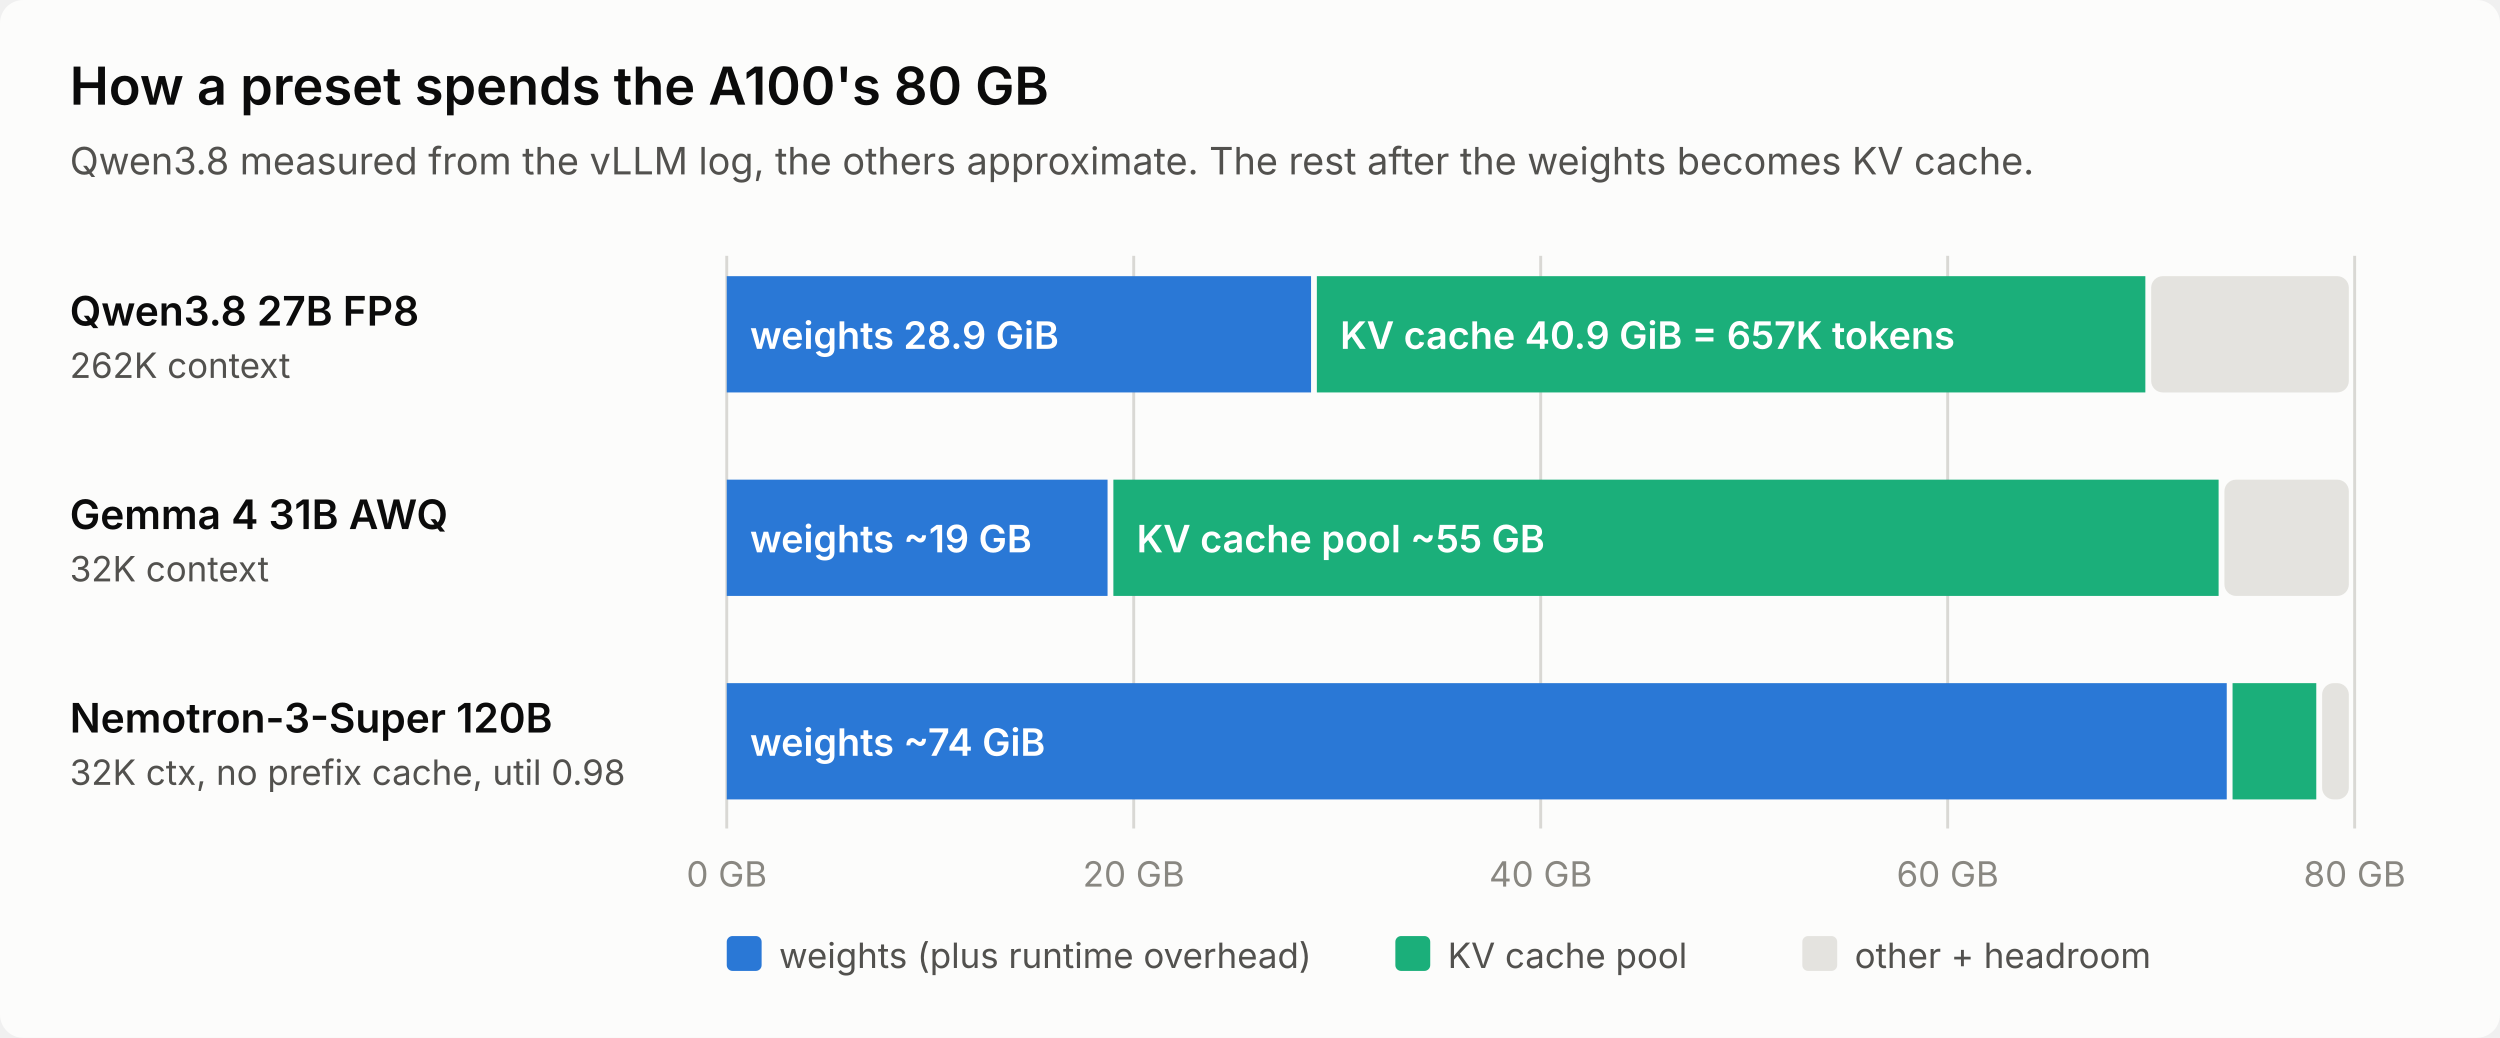
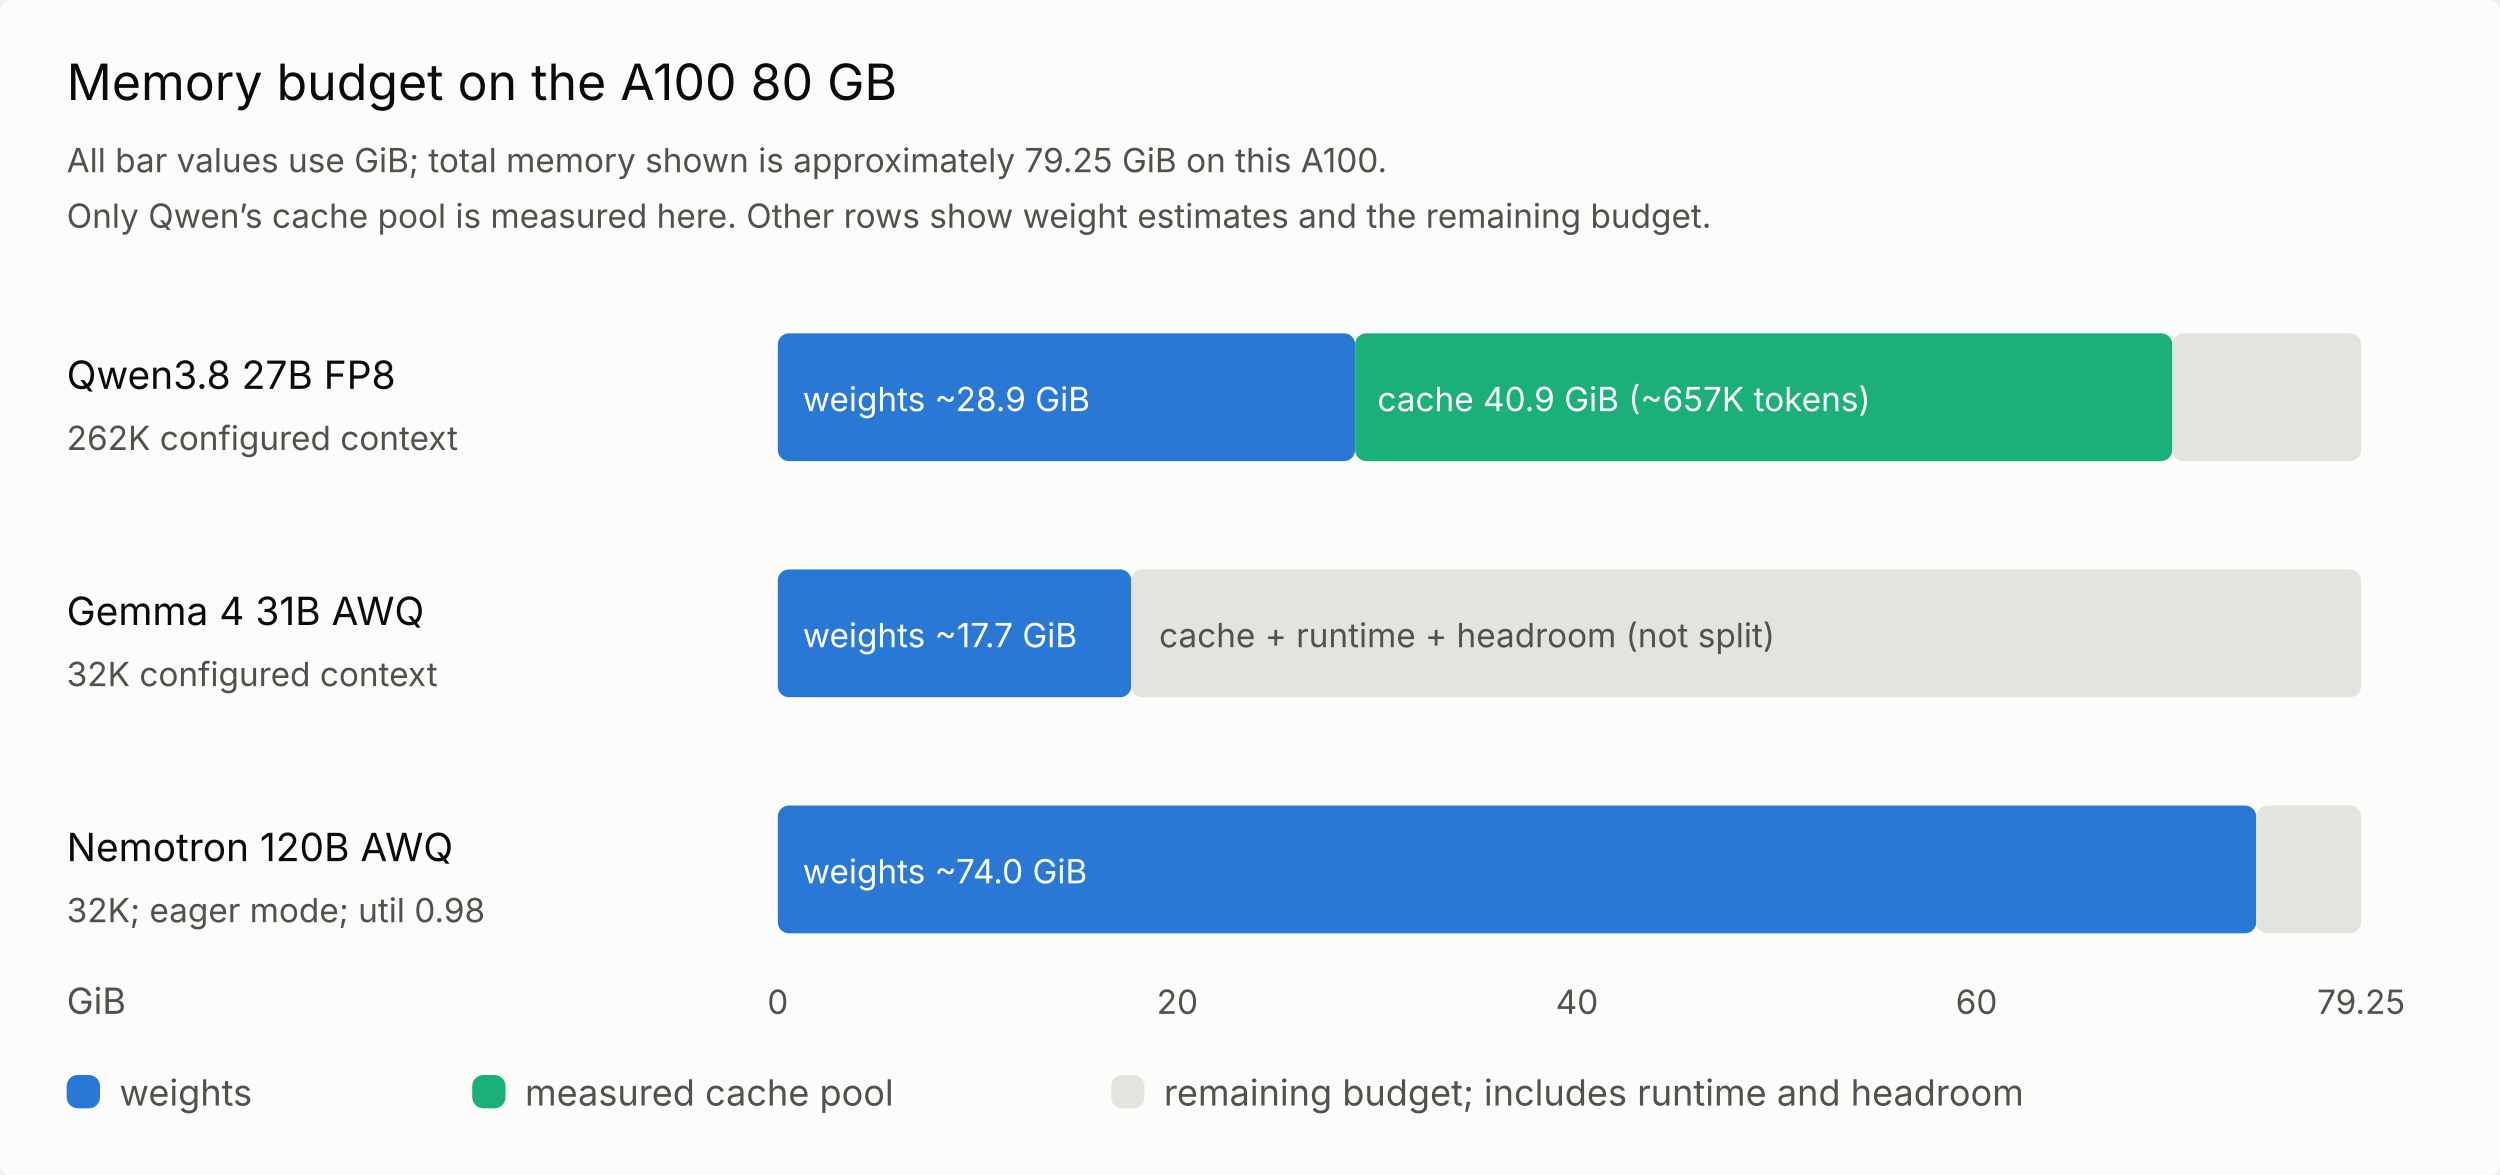
- <svg xmlns="http://www.w3.org/2000/svg" viewBox="0 0 860 357" width="860" height="357" role="img">
+ <svg xmlns="http://www.w3.org/2000/svg" width="900" height="423" viewBox="0 0 900 423" role="img">
  <style>
-   .bg{fill:#fcfcfb} .t1{fill:#0b0b0b} .t2{fill:#52514e} .mu{fill:#898781} .ln{stroke:#d9d8d4}
-   .s1{fill:#2a78d6} .s2{fill:#eb6834} .s3{fill:#1baf7a} .s0{fill:#e4e3df} .ar{stroke:#52514e;fill:none}
-   .ah{fill:#52514e} .box{fill:#f0efec;stroke:#c3c2b7}
-   text{font-family:system-ui,-apple-system,"Segoe UI",sans-serif}
-   @media (prefers-color-scheme: dark){
-     .bg{fill:#1a1a19} .t1{fill:#ffffff} .t2{fill:#c3c2b7} .ln{stroke:#383835}
-     .s1{fill:#3987e5} .s2{fill:#d95926} .s3{fill:#199e70} .s0{fill:#383835} .ar{stroke:#c3c2b7} .ah{fill:#c3c2b7}
-     .box{fill:#262625;stroke:#52514e}
-   }
+ .bg{fill:#fcfcfb}.t1{fill:#0b0b0b}.t2{fill:#52514e}.s1{fill:#2a78d6}.s2{fill:#eb6834}.s3{fill:#1baf7a}.s4{fill:#b77900}.s0{fill:#e4e3df}.line{stroke:#52514e;fill:none}.box{fill:#f0efec;stroke:#c3c2b7}text{font-family:system-ui,-apple-system,"Segoe UI",sans-serif}
+ @media(prefers-color-scheme:dark){.bg{fill:#1a1a19}.t1{fill:#fff}.t2{fill:#c3c2b7}.s1{fill:#286fc3}.s2{fill:#b84418}.s3{fill:#087d54}.s0{fill:#383835}.line{stroke:#c3c2b7}.box{fill:#262625;stroke:#52514e}}
</style>
-   <rect class="bg" width="860" height="357" rx="8" />
-   <line class="ln" x1="250.0" x2="250.0" y1="88" y2="285" stroke-width="1" />
-   <line class="ln" x1="390.0" x2="390.0" y1="88" y2="285" stroke-width="1" />
-   <line class="ln" x1="530.0" x2="530.0" y1="88" y2="285" stroke-width="1" />
-   <line class="ln" x1="670.0" x2="670.0" y1="88" y2="285" stroke-width="1" />
-   <line class="ln" x1="810.0" x2="810.0" y1="88" y2="285" stroke-width="1" />
-   <text class="t1" x="24" y="36" font-size="18" font-weight="600">How a preset spends the A100's 80 GB</text>
-   <text class="t2" x="24" y="60" font-size="13">Qwen3.8 measured from the vLLM log, the others approximate. The rest after the weights becomes KV cache.</text>
-   <text class="t1" x="24" y="112" font-size="14" font-weight="600">Qwen3.8 27B FP8</text>
-   <text class="t2" x="24" y="130" font-size="12">262K context</text>
-   <rect class="s1" x="250.0" y="95" width="201.0" height="40" rx="0" />
-   <text x="258.0" y="120" font-size="13" fill="#ffffff" font-weight="600">weights 28.9 GiB</text>
-   <rect class="s3" x="453.0" y="95" width="285.0" height="40" rx="0" />
-   <text x="461.0" y="120" font-size="13" fill="#ffffff" font-weight="600">KV cache 40.9 GiB = 657K tokens</text>
-   <rect class="s0" x="740.0" y="95" width="68.0" height="40" rx="4" />
-   <text class="t1" x="24" y="182" font-size="14" font-weight="600">Gemma 4 31B AWQ</text>
-   <text class="t2" x="24" y="200" font-size="12">32K context</text>
-   <rect class="s1" x="250.0" y="165" width="131.0" height="40" rx="0" />
-   <text x="258.0" y="190" font-size="13" fill="#ffffff" font-weight="600">weights ~19 GB</text>
-   <rect class="s3" x="383.0" y="165" width="380.2" height="40" rx="0" />
-   <text x="391.0" y="190" font-size="13" fill="#ffffff" font-weight="600">KV cache pool ~55 GB</text>
-   <rect class="s0" x="765.2" y="165" width="42.8" height="40" rx="4" />
-   <text class="t1" x="24" y="252" font-size="14" font-weight="600">Nemotron-3-Super 120B</text>
-   <text class="t2" x="24" y="270" font-size="12">32K ctx, no prefix cache, util 0.98</text>
-   <rect class="s1" x="250.0" y="235" width="516.0" height="40" rx="0" />
-   <text x="258.0" y="260" font-size="13" fill="#ffffff" font-weight="600">weights ~74 GiB</text>
-   <rect class="s3" x="768.0" y="235" width="28.8" height="40" rx="0" />
-   <rect class="s0" x="798.8" y="235" width="9.2" height="40" rx="4" />
-   <text class="mu" x="250.0" y="305" font-size="12" text-anchor="middle">0 GB</text>
-   <text class="mu" x="390.0" y="305" font-size="12" text-anchor="middle">20 GB</text>
-   <text class="mu" x="530.0" y="305" font-size="12" text-anchor="middle">40 GB</text>
-   <text class="mu" x="670.0" y="305" font-size="12" text-anchor="middle">60 GB</text>
-   <text class="mu" x="810.0" y="305" font-size="12" text-anchor="middle">80 GB</text>
-   <rect class="s1" x="250" y="322" width="12" height="12" rx="2" />
-   <text class="t2" x="268" y="333" font-size="12">weights (plus runtime overhead)</text>
-   <rect class="s3" x="480" y="322" width="12" height="12" rx="2" />
-   <text class="t2" x="498" y="333" font-size="12">KV cache pool</text>
-   <rect class="s0" x="620" y="322" width="12" height="12" rx="2" />
-   <text class="t2" x="638" y="333" font-size="12">other + headroom</text>
+   <defs>
+     <marker id="arrow" viewBox="0 0 10 10" refX="9" refY="5" markerWidth="7" markerHeight="7" orient="auto">
+       <path d="M0,0 L10,5 L0,10" fill="#777" />
+     </marker>
+   </defs>
+   <rect x="0" y="0" width="900" height="423" rx="4" class="bg" />
+   <text x="24" y="36" font-size="18" text-anchor="start" class="t1">Memory budget on the A100 80 GB</text>
+   <text x="24" y="62" font-size="12" text-anchor="start" class="t2">All bar values use GiB; total memory shown is approximately 79.25 GiB on this A100.</text>
+   <text x="24" y="82" font-size="12" text-anchor="start" class="t2">Only Qwen’s cache pool is measured here. Other rows show weight estimates and the remaining budget.</text>
+   <text x="24" y="140" font-size="14" text-anchor="start" class="t1">Qwen3.8 27B FP8</text>
+   <text x="24" y="162" font-size="12" text-anchor="start" class="t2">262K configured context</text>
+   <rect x="280" y="120" width="207.861" height="46" rx="4" class="s1" />
+   <text x="289" y="148" font-size="12" text-anchor="start" fill="#fff">weights ~28.9 GiB</text>
+   <rect x="487.861" y="120" width="294.17" height="46" rx="4" class="s3" />
+   <text x="495.861" y="148" font-size="12" text-anchor="start" fill="#fff">cache 40.9 GiB (~657K tokens)</text>
+   <rect x="782.032" y="120" width="67.968" height="46" rx="4" class="s0" />
+   <text x="24" y="225" font-size="14" text-anchor="start" class="t1">Gemma 4 31B AWQ</text>
+   <text x="24" y="247" font-size="12" text-anchor="start" class="t2">32K configured context</text>
+   <rect x="280" y="205" width="127.271" height="46" rx="4" class="s1" />
+   <text x="289" y="233" font-size="12" text-anchor="start" fill="#fff">weights ~17.7 GiB</text>
+   <rect x="407.271" y="205" width="442.729" height="46" rx="4" class="s0" />
+   <text x="417.271" y="233" font-size="12" text-anchor="start" class="t2">cache + runtime + headroom (not split)</text>
+   <text x="24" y="310" font-size="14" text-anchor="start" class="t1">Nemotron 120B AWQ</text>
+   <text x="24" y="332" font-size="12" text-anchor="start" class="t2">32K; eager mode; util 0.98</text>
+   <rect x="280" y="290" width="532.24" height="46" rx="4" class="s1" />
+   <text x="289" y="318" font-size="12" text-anchor="start" fill="#fff">weights ~74.0 GiB</text>
+   <rect x="812.24" y="290" width="37.76" height="46" rx="4" class="s0" />
+   <text x="280.0" y="365" font-size="12" text-anchor="middle" class="t2">0</text>
+   <text x="423.849" y="365" font-size="12" text-anchor="middle" class="t2">20</text>
+   <text x="567.697" y="365" font-size="12" text-anchor="middle" class="t2">40</text>
+   <text x="711.546" y="365" font-size="12" text-anchor="middle" class="t2">60</text>
+   <text x="850.0" y="365" font-size="12" text-anchor="middle" class="t2">79.25</text>
+   <text x="24" y="365" font-size="13" text-anchor="start" class="t2">GiB</text>
+   <rect x="24" y="387" width="12" height="12" rx="4" class="s1" />
+   <text x="43" y="398" font-size="13" text-anchor="start" class="t2">weights</text>
+   <rect x="170" y="387" width="12" height="12" rx="4" class="s3" />
+   <text x="189" y="398" font-size="13" text-anchor="start" class="t2">measured cache pool</text>
+   <rect x="400" y="387" width="12" height="12" rx="4" class="s0" />
+   <text x="419" y="398" font-size="13" text-anchor="start" class="t2">remaining budget; includes runtime and headroom</text>
</svg>
